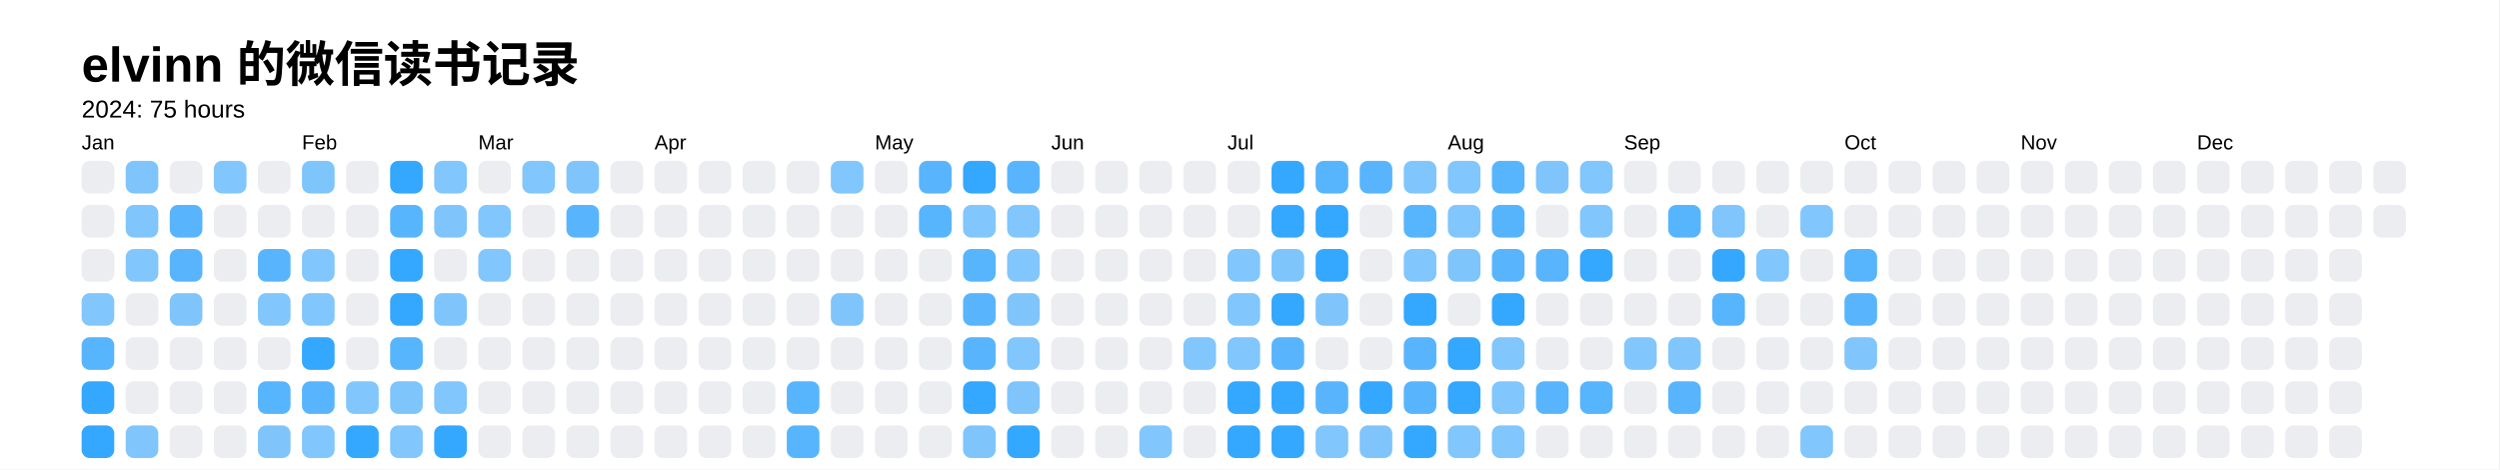
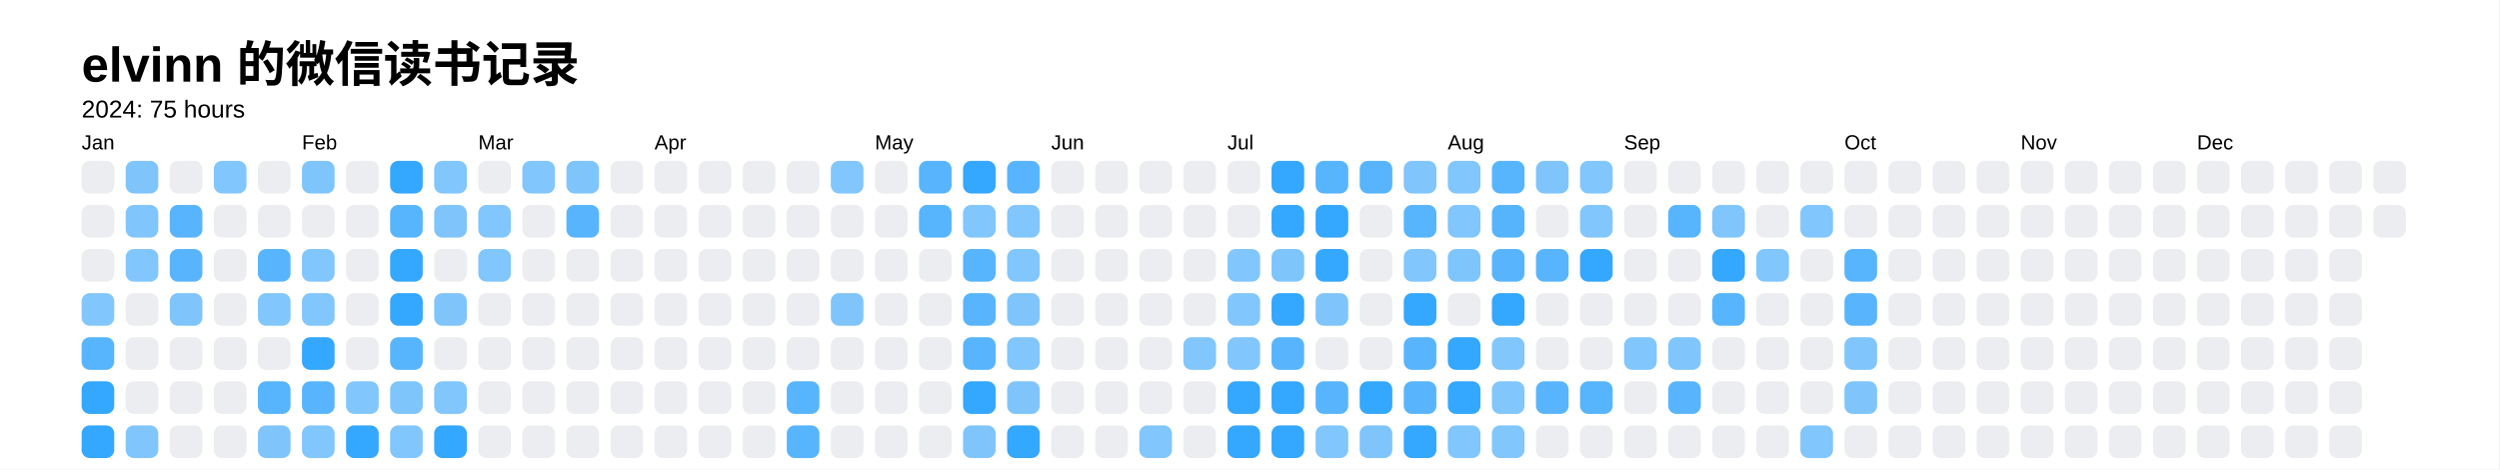
<svg xmlns="http://www.w3.org/2000/svg" baseProfile="full" height="57.5mm" version="1.1" viewBox="0,0,306.2,57.5" width="306.2mm">
  <defs />
  <rect fill="#FFFFFF" height="57.5" width="306.2" x="0" y="0" />
  <text fill="#000000" style="font-size:6px; font-family:Arial; font-weight:bold;" x="10" y="10">elvinn 的微信读书记录</text>
  <text fill="#000000" style="font-size:3px; font-family:Arial;" x="10" y="14.4">2024: 75 hours</text>
  <text fill="#000000" style="font-size:2.5px; font-family:Arial" x="10" y="18.3">Jan</text>
  <rect fill="#EBEDF0" height="4" rx="1" ry="1" width="4" x="10" y="19.7" />
  <rect fill="#EBEDF0" height="4" rx="1" ry="1" width="4" x="10" y="25.1" />
  <rect fill="#EBEDF0" height="4" rx="1" ry="1" width="4" x="10" y="30.5" />
  <rect fill="#81c6fc" height="4" rx="1" ry="1" width="4" x="10" y="35.9" />
  <rect fill="#57b5fd" height="4" rx="1" ry="1" width="4" x="10" y="41.3" />
  <rect fill="#34A7FF" height="4" rx="1" ry="1" width="4" x="10" y="46.7" />
  <rect fill="#34A7FF" height="4" rx="1" ry="1" width="4" x="10" y="52.1" />
  <rect fill="#7fc5fc" height="4" rx="1" ry="1" width="4" x="15.4" y="19.7" />
  <rect fill="#80c6fc" height="4" rx="1" ry="1" width="4" x="15.4" y="25.1" />
  <rect fill="#81c6fc" height="4" rx="1" ry="1" width="4" x="15.4" y="30.5" />
  <rect fill="#EBEDF0" height="4" rx="1" ry="1" width="4" x="15.4" y="35.9" />
  <rect fill="#EBEDF0" height="4" rx="1" ry="1" width="4" x="15.4" y="41.3" />
  <rect fill="#EBEDF0" height="4" rx="1" ry="1" width="4" x="15.4" y="46.7" />
  <rect fill="#80c6fc" height="4" rx="1" ry="1" width="4" x="15.4" y="52.1" />
  <rect fill="#EBEDF0" height="4" rx="1" ry="1" width="4" x="20.8" y="19.7" />
  <rect fill="#58b5fd" height="4" rx="1" ry="1" width="4" x="20.8" y="25.1" />
  <rect fill="#58b5fd" height="4" rx="1" ry="1" width="4" x="20.8" y="30.5" />
  <rect fill="#7fc5fc" height="4" rx="1" ry="1" width="4" x="20.8" y="35.9" />
  <rect fill="#EBEDF0" height="4" rx="1" ry="1" width="4" x="20.8" y="41.3" />
  <rect fill="#EBEDF0" height="4" rx="1" ry="1" width="4" x="20.8" y="46.7" />
  <rect fill="#EBEDF0" height="4" rx="1" ry="1" width="4" x="20.8" y="52.1" />
  <rect fill="#81c6fc" height="4" rx="1" ry="1" width="4" x="26.2" y="19.7" />
  <rect fill="#EBEDF0" height="4" rx="1" ry="1" width="4" x="26.2" y="25.1" />
  <rect fill="#EBEDF0" height="4" rx="1" ry="1" width="4" x="26.2" y="30.5" />
  <rect fill="#EBEDF0" height="4" rx="1" ry="1" width="4" x="26.2" y="35.9" />
  <rect fill="#EBEDF0" height="4" rx="1" ry="1" width="4" x="26.2" y="41.3" />
  <rect fill="#EBEDF0" height="4" rx="1" ry="1" width="4" x="26.2" y="46.7" />
  <rect fill="#EBEDF0" height="4" rx="1" ry="1" width="4" x="26.2" y="52.1" />
  <rect fill="#EBEDF0" height="4" rx="1" ry="1" width="4" x="31.6" y="19.7" />
  <rect fill="#EBEDF0" height="4" rx="1" ry="1" width="4" x="31.6" y="25.1" />
  <rect fill="#58b5fd" height="4" rx="1" ry="1" width="4" x="31.6" y="30.5" />
  <rect fill="#81c6fc" height="4" rx="1" ry="1" width="4" x="31.6" y="35.9" />
  <rect fill="#EBEDF0" height="4" rx="1" ry="1" width="4" x="31.6" y="41.3" />
  <rect fill="#57b5fd" height="4" rx="1" ry="1" width="4" x="31.6" y="46.7" />
  <rect fill="#7fc5fc" height="4" rx="1" ry="1" width="4" x="31.6" y="52.1" />
  <text fill="#000000" style="font-size:2.5px; font-family:Arial" x="37.0" y="18.3">Feb</text>
  <rect fill="#7ec5fc" height="4" rx="1" ry="1" width="4" x="37.0" y="19.7" />
  <rect fill="#EBEDF0" height="4" rx="1" ry="1" width="4" x="37.0" y="25.1" />
  <rect fill="#81c6fc" height="4" rx="1" ry="1" width="4" x="37.0" y="30.5" />
  <rect fill="#81c6fc" height="4" rx="1" ry="1" width="4" x="37.0" y="35.9" />
  <rect fill="#34A7FF" height="4" rx="1" ry="1" width="4" x="37.0" y="41.3" />
  <rect fill="#58b5fd" height="4" rx="1" ry="1" width="4" x="37.0" y="46.7" />
  <rect fill="#81c6fc" height="4" rx="1" ry="1" width="4" x="37.0" y="52.1" />
  <rect fill="#EBEDF0" height="4" rx="1" ry="1" width="4" x="42.4" y="19.7" />
  <rect fill="#EBEDF0" height="4" rx="1" ry="1" width="4" x="42.4" y="25.1" />
  <rect fill="#EBEDF0" height="4" rx="1" ry="1" width="4" x="42.4" y="30.5" />
  <rect fill="#EBEDF0" height="4" rx="1" ry="1" width="4" x="42.4" y="35.9" />
  <rect fill="#EBEDF0" height="4" rx="1" ry="1" width="4" x="42.4" y="41.3" />
  <rect fill="#81c6fc" height="4" rx="1" ry="1" width="4" x="42.4" y="46.7" />
  <rect fill="#34A7FF" height="4" rx="1" ry="1" width="4" x="42.4" y="52.1" />
  <rect fill="#34A7FF" height="4" rx="1" ry="1" width="4" x="47.8" y="19.7" />
  <rect fill="#57b5fd" height="4" rx="1" ry="1" width="4" x="47.8" y="25.1" />
  <rect fill="#34A7FF" height="4" rx="1" ry="1" width="4" x="47.8" y="30.5" />
  <rect fill="#34A7FF" height="4" rx="1" ry="1" width="4" x="47.8" y="35.9" />
  <rect fill="#57b5fd" height="4" rx="1" ry="1" width="4" x="47.8" y="41.3" />
  <rect fill="#7ec5fc" height="4" rx="1" ry="1" width="4" x="47.8" y="46.7" />
  <rect fill="#81c6fc" height="4" rx="1" ry="1" width="4" x="47.8" y="52.1" />
  <rect fill="#81c6fc" height="4" rx="1" ry="1" width="4" x="53.2" y="19.7" />
  <rect fill="#7fc5fc" height="4" rx="1" ry="1" width="4" x="53.2" y="25.1" />
  <rect fill="#EBEDF0" height="4" rx="1" ry="1" width="4" x="53.2" y="30.5" />
  <rect fill="#7fc5fc" height="4" rx="1" ry="1" width="4" x="53.2" y="35.9" />
  <rect fill="#EBEDF0" height="4" rx="1" ry="1" width="4" x="53.2" y="41.3" />
  <rect fill="#81c6fc" height="4" rx="1" ry="1" width="4" x="53.2" y="46.7" />
  <rect fill="#34A7FF" height="4" rx="1" ry="1" width="4" x="53.2" y="52.1" />
  <text fill="#000000" style="font-size:2.5px; font-family:Arial" x="58.6" y="18.3">Mar</text>
  <rect fill="#EBEDF0" height="4" rx="1" ry="1" width="4" x="58.6" y="19.7" />
  <rect fill="#81c6fc" height="4" rx="1" ry="1" width="4" x="58.6" y="25.1" />
  <rect fill="#81c6fc" height="4" rx="1" ry="1" width="4" x="58.6" y="30.5" />
  <rect fill="#EBEDF0" height="4" rx="1" ry="1" width="4" x="58.6" y="35.9" />
  <rect fill="#EBEDF0" height="4" rx="1" ry="1" width="4" x="58.6" y="41.3" />
  <rect fill="#EBEDF0" height="4" rx="1" ry="1" width="4" x="58.6" y="46.7" />
  <rect fill="#EBEDF0" height="4" rx="1" ry="1" width="4" x="58.6" y="52.1" />
  <rect fill="#81c6fc" height="4" rx="1" ry="1" width="4" x="64" y="19.7" />
  <rect fill="#EBEDF0" height="4" rx="1" ry="1" width="4" x="64" y="25.1" />
  <rect fill="#EBEDF0" height="4" rx="1" ry="1" width="4" x="64" y="30.5" />
  <rect fill="#EBEDF0" height="4" rx="1" ry="1" width="4" x="64" y="35.9" />
  <rect fill="#EBEDF0" height="4" rx="1" ry="1" width="4" x="64" y="41.3" />
  <rect fill="#EBEDF0" height="4" rx="1" ry="1" width="4" x="64" y="46.7" />
  <rect fill="#EBEDF0" height="4" rx="1" ry="1" width="4" x="64" y="52.1" />
  <rect fill="#7fc5fc" height="4" rx="1" ry="1" width="4" x="69.4" y="19.7" />
  <rect fill="#58b5fd" height="4" rx="1" ry="1" width="4" x="69.4" y="25.1" />
  <rect fill="#EBEDF0" height="4" rx="1" ry="1" width="4" x="69.4" y="30.5" />
  <rect fill="#EBEDF0" height="4" rx="1" ry="1" width="4" x="69.4" y="35.9" />
  <rect fill="#EBEDF0" height="4" rx="1" ry="1" width="4" x="69.4" y="41.3" />
  <rect fill="#EBEDF0" height="4" rx="1" ry="1" width="4" x="69.4" y="46.7" />
  <rect fill="#EBEDF0" height="4" rx="1" ry="1" width="4" x="69.4" y="52.1" />
  <rect fill="#EBEDF0" height="4" rx="1" ry="1" width="4" x="74.8" y="19.7" />
  <rect fill="#EBEDF0" height="4" rx="1" ry="1" width="4" x="74.8" y="25.1" />
  <rect fill="#EBEDF0" height="4" rx="1" ry="1" width="4" x="74.8" y="30.5" />
  <rect fill="#EBEDF0" height="4" rx="1" ry="1" width="4" x="74.8" y="35.9" />
  <rect fill="#EBEDF0" height="4" rx="1" ry="1" width="4" x="74.8" y="41.3" />
  <rect fill="#EBEDF0" height="4" rx="1" ry="1" width="4" x="74.8" y="46.7" />
  <rect fill="#EBEDF0" height="4" rx="1" ry="1" width="4" x="74.8" y="52.1" />
  <text fill="#000000" style="font-size:2.5px; font-family:Arial" x="80.2" y="18.3">Apr</text>
  <rect fill="#EBEDF0" height="4" rx="1" ry="1" width="4" x="80.2" y="19.7" />
  <rect fill="#EBEDF0" height="4" rx="1" ry="1" width="4" x="80.2" y="25.1" />
  <rect fill="#EBEDF0" height="4" rx="1" ry="1" width="4" x="80.2" y="30.5" />
  <rect fill="#EBEDF0" height="4" rx="1" ry="1" width="4" x="80.2" y="35.9" />
  <rect fill="#EBEDF0" height="4" rx="1" ry="1" width="4" x="80.2" y="41.3" />
  <rect fill="#EBEDF0" height="4" rx="1" ry="1" width="4" x="80.2" y="46.7" />
  <rect fill="#EBEDF0" height="4" rx="1" ry="1" width="4" x="80.2" y="52.1" />
  <rect fill="#EBEDF0" height="4" rx="1" ry="1" width="4" x="85.6" y="19.7" />
  <rect fill="#EBEDF0" height="4" rx="1" ry="1" width="4" x="85.6" y="25.1" />
  <rect fill="#EBEDF0" height="4" rx="1" ry="1" width="4" x="85.6" y="30.5" />
  <rect fill="#EBEDF0" height="4" rx="1" ry="1" width="4" x="85.6" y="35.9" />
  <rect fill="#EBEDF0" height="4" rx="1" ry="1" width="4" x="85.6" y="41.3" />
  <rect fill="#EBEDF0" height="4" rx="1" ry="1" width="4" x="85.6" y="46.7" />
  <rect fill="#EBEDF0" height="4" rx="1" ry="1" width="4" x="85.6" y="52.1" />
  <rect fill="#EBEDF0" height="4" rx="1" ry="1" width="4" x="91" y="19.7" />
  <rect fill="#EBEDF0" height="4" rx="1" ry="1" width="4" x="91" y="25.1" />
  <rect fill="#EBEDF0" height="4" rx="1" ry="1" width="4" x="91" y="30.5" />
  <rect fill="#EBEDF0" height="4" rx="1" ry="1" width="4" x="91" y="35.9" />
  <rect fill="#EBEDF0" height="4" rx="1" ry="1" width="4" x="91" y="41.3" />
  <rect fill="#EBEDF0" height="4" rx="1" ry="1" width="4" x="91" y="46.7" />
  <rect fill="#EBEDF0" height="4" rx="1" ry="1" width="4" x="91" y="52.1" />
  <rect fill="#EBEDF0" height="4" rx="1" ry="1" width="4" x="96.4" y="19.7" />
  <rect fill="#EBEDF0" height="4" rx="1" ry="1" width="4" x="96.4" y="25.1" />
  <rect fill="#EBEDF0" height="4" rx="1" ry="1" width="4" x="96.4" y="30.5" />
  <rect fill="#EBEDF0" height="4" rx="1" ry="1" width="4" x="96.4" y="35.9" />
  <rect fill="#EBEDF0" height="4" rx="1" ry="1" width="4" x="96.4" y="41.3" />
  <rect fill="#57b5fd" height="4" rx="1" ry="1" width="4" x="96.4" y="46.7" />
  <rect fill="#57b5fd" height="4" rx="1" ry="1" width="4" x="96.4" y="52.1" />
  <rect fill="#81c6fc" height="4" rx="1" ry="1" width="4" x="101.8" y="19.7" />
  <rect fill="#EBEDF0" height="4" rx="1" ry="1" width="4" x="101.8" y="25.1" />
  <rect fill="#EBEDF0" height="4" rx="1" ry="1" width="4" x="101.8" y="30.5" />
  <rect fill="#7fc5fc" height="4" rx="1" ry="1" width="4" x="101.8" y="35.9" />
  <rect fill="#EBEDF0" height="4" rx="1" ry="1" width="4" x="101.8" y="41.3" />
  <rect fill="#EBEDF0" height="4" rx="1" ry="1" width="4" x="101.8" y="46.7" />
  <rect fill="#EBEDF0" height="4" rx="1" ry="1" width="4" x="101.8" y="52.1" />
  <text fill="#000000" style="font-size:2.5px; font-family:Arial" x="107.2" y="18.3">May</text>
  <rect fill="#EBEDF0" height="4" rx="1" ry="1" width="4" x="107.2" y="19.7" />
  <rect fill="#EBEDF0" height="4" rx="1" ry="1" width="4" x="107.2" y="25.1" />
  <rect fill="#EBEDF0" height="4" rx="1" ry="1" width="4" x="107.2" y="30.5" />
  <rect fill="#EBEDF0" height="4" rx="1" ry="1" width="4" x="107.2" y="35.9" />
  <rect fill="#EBEDF0" height="4" rx="1" ry="1" width="4" x="107.2" y="41.3" />
  <rect fill="#EBEDF0" height="4" rx="1" ry="1" width="4" x="107.2" y="46.7" />
  <rect fill="#EBEDF0" height="4" rx="1" ry="1" width="4" x="107.2" y="52.1" />
  <rect fill="#58b5fd" height="4" rx="1" ry="1" width="4" x="112.6" y="19.7" />
  <rect fill="#57b5fd" height="4" rx="1" ry="1" width="4" x="112.6" y="25.1" />
  <rect fill="#EBEDF0" height="4" rx="1" ry="1" width="4" x="112.6" y="30.5" />
  <rect fill="#EBEDF0" height="4" rx="1" ry="1" width="4" x="112.6" y="35.9" />
  <rect fill="#EBEDF0" height="4" rx="1" ry="1" width="4" x="112.6" y="41.3" />
  <rect fill="#EBEDF0" height="4" rx="1" ry="1" width="4" x="112.6" y="46.7" />
  <rect fill="#EBEDF0" height="4" rx="1" ry="1" width="4" x="112.6" y="52.1" />
  <rect fill="#34A7FF" height="4" rx="1" ry="1" width="4" x="118" y="19.7" />
  <rect fill="#81c6fc" height="4" rx="1" ry="1" width="4" x="118" y="25.1" />
  <rect fill="#56b5fd" height="4" rx="1" ry="1" width="4" x="118" y="30.5" />
  <rect fill="#58b5fd" height="4" rx="1" ry="1" width="4" x="118" y="35.9" />
  <rect fill="#58b5fd" height="4" rx="1" ry="1" width="4" x="118" y="41.3" />
  <rect fill="#34A7FF" height="4" rx="1" ry="1" width="4" x="118" y="46.7" />
  <rect fill="#7fc5fc" height="4" rx="1" ry="1" width="4" x="118" y="52.1" />
  <rect fill="#58b5fd" height="4" rx="1" ry="1" width="4" x="123.4" y="19.7" />
  <rect fill="#81c6fc" height="4" rx="1" ry="1" width="4" x="123.4" y="25.1" />
  <rect fill="#81c6fc" height="4" rx="1" ry="1" width="4" x="123.4" y="30.5" />
  <rect fill="#7fc5fc" height="4" rx="1" ry="1" width="4" x="123.4" y="35.9" />
  <rect fill="#81c6fc" height="4" rx="1" ry="1" width="4" x="123.4" y="41.3" />
  <rect fill="#7fc5fc" height="4" rx="1" ry="1" width="4" x="123.4" y="46.7" />
  <rect fill="#34A7FF" height="4" rx="1" ry="1" width="4" x="123.4" y="52.1" />
  <text fill="#000000" style="font-size:2.5px; font-family:Arial" x="128.8" y="18.3">Jun</text>
  <rect fill="#EBEDF0" height="4" rx="1" ry="1" width="4" x="128.8" y="19.7" />
  <rect fill="#EBEDF0" height="4" rx="1" ry="1" width="4" x="128.8" y="25.1" />
  <rect fill="#EBEDF0" height="4" rx="1" ry="1" width="4" x="128.8" y="30.5" />
  <rect fill="#EBEDF0" height="4" rx="1" ry="1" width="4" x="128.8" y="35.9" />
  <rect fill="#EBEDF0" height="4" rx="1" ry="1" width="4" x="128.8" y="41.3" />
  <rect fill="#EBEDF0" height="4" rx="1" ry="1" width="4" x="128.8" y="46.7" />
  <rect fill="#EBEDF0" height="4" rx="1" ry="1" width="4" x="128.8" y="52.1" />
  <rect fill="#EBEDF0" height="4" rx="1" ry="1" width="4" x="134.2" y="19.7" />
  <rect fill="#EBEDF0" height="4" rx="1" ry="1" width="4" x="134.2" y="25.1" />
  <rect fill="#EBEDF0" height="4" rx="1" ry="1" width="4" x="134.2" y="30.5" />
  <rect fill="#EBEDF0" height="4" rx="1" ry="1" width="4" x="134.2" y="35.9" />
  <rect fill="#EBEDF0" height="4" rx="1" ry="1" width="4" x="134.2" y="41.3" />
  <rect fill="#EBEDF0" height="4" rx="1" ry="1" width="4" x="134.2" y="46.7" />
  <rect fill="#EBEDF0" height="4" rx="1" ry="1" width="4" x="134.2" y="52.1" />
  <rect fill="#EBEDF0" height="4" rx="1" ry="1" width="4" x="139.6" y="19.7" />
  <rect fill="#EBEDF0" height="4" rx="1" ry="1" width="4" x="139.6" y="25.1" />
  <rect fill="#EBEDF0" height="4" rx="1" ry="1" width="4" x="139.6" y="30.5" />
  <rect fill="#EBEDF0" height="4" rx="1" ry="1" width="4" x="139.6" y="35.9" />
  <rect fill="#EBEDF0" height="4" rx="1" ry="1" width="4" x="139.6" y="41.3" />
  <rect fill="#EBEDF0" height="4" rx="1" ry="1" width="4" x="139.6" y="46.7" />
  <rect fill="#81c6fc" height="4" rx="1" ry="1" width="4" x="139.6" y="52.1" />
  <rect fill="#EBEDF0" height="4" rx="1" ry="1" width="4" x="145" y="19.7" />
  <rect fill="#EBEDF0" height="4" rx="1" ry="1" width="4" x="145" y="25.1" />
  <rect fill="#EBEDF0" height="4" rx="1" ry="1" width="4" x="145" y="30.5" />
  <rect fill="#EBEDF0" height="4" rx="1" ry="1" width="4" x="145" y="35.9" />
  <rect fill="#81c6fc" height="4" rx="1" ry="1" width="4" x="145" y="41.3" />
  <rect fill="#EBEDF0" height="4" rx="1" ry="1" width="4" x="145" y="46.7" />
  <rect fill="#EBEDF0" height="4" rx="1" ry="1" width="4" x="145" y="52.1" />
  <text fill="#000000" style="font-size:2.5px; font-family:Arial" x="150.4" y="18.3">Jul</text>
  <rect fill="#EBEDF0" height="4" rx="1" ry="1" width="4" x="150.4" y="19.7" />
  <rect fill="#EBEDF0" height="4" rx="1" ry="1" width="4" x="150.4" y="25.1" />
  <rect fill="#81c6fc" height="4" rx="1" ry="1" width="4" x="150.4" y="30.5" />
  <rect fill="#81c6fc" height="4" rx="1" ry="1" width="4" x="150.4" y="35.9" />
  <rect fill="#81c6fc" height="4" rx="1" ry="1" width="4" x="150.4" y="41.3" />
  <rect fill="#34A7FF" height="4" rx="1" ry="1" width="4" x="150.4" y="46.7" />
  <rect fill="#34A7FF" height="4" rx="1" ry="1" width="4" x="150.4" y="52.1" />
  <rect fill="#34A7FF" height="4" rx="1" ry="1" width="4" x="155.8" y="19.7" />
  <rect fill="#34A7FF" height="4" rx="1" ry="1" width="4" x="155.8" y="25.1" />
  <rect fill="#7ec5fc" height="4" rx="1" ry="1" width="4" x="155.8" y="30.5" />
  <rect fill="#34A7FF" height="4" rx="1" ry="1" width="4" x="155.8" y="35.9" />
  <rect fill="#58b5fd" height="4" rx="1" ry="1" width="4" x="155.8" y="41.3" />
  <rect fill="#34A7FF" height="4" rx="1" ry="1" width="4" x="155.8" y="46.7" />
  <rect fill="#34A7FF" height="4" rx="1" ry="1" width="4" x="155.8" y="52.1" />
  <rect fill="#57b5fd" height="4" rx="1" ry="1" width="4" x="161.2" y="19.7" />
  <rect fill="#34A7FF" height="4" rx="1" ry="1" width="4" x="161.2" y="25.1" />
  <rect fill="#34A7FF" height="4" rx="1" ry="1" width="4" x="161.2" y="30.5" />
  <rect fill="#7fc5fc" height="4" rx="1" ry="1" width="4" x="161.2" y="35.9" />
  <rect fill="#EBEDF0" height="4" rx="1" ry="1" width="4" x="161.2" y="41.3" />
  <rect fill="#58b5fd" height="4" rx="1" ry="1" width="4" x="161.2" y="46.7" />
  <rect fill="#81c6fc" height="4" rx="1" ry="1" width="4" x="161.2" y="52.1" />
  <rect fill="#58b5fd" height="4" rx="1" ry="1" width="4" x="166.6" y="19.7" />
  <rect fill="#EBEDF0" height="4" rx="1" ry="1" width="4" x="166.6" y="25.1" />
  <rect fill="#EBEDF0" height="4" rx="1" ry="1" width="4" x="166.6" y="30.5" />
  <rect fill="#EBEDF0" height="4" rx="1" ry="1" width="4" x="166.6" y="35.9" />
  <rect fill="#EBEDF0" height="4" rx="1" ry="1" width="4" x="166.6" y="41.3" />
  <rect fill="#34A7FF" height="4" rx="1" ry="1" width="4" x="166.6" y="46.7" />
  <rect fill="#7fc5fc" height="4" rx="1" ry="1" width="4" x="166.6" y="52.1" />
  <rect fill="#80c5fc" height="4" rx="1" ry="1" width="4" x="172" y="19.7" />
  <rect fill="#57b5fd" height="4" rx="1" ry="1" width="4" x="172" y="25.1" />
  <rect fill="#81c6fc" height="4" rx="1" ry="1" width="4" x="172" y="30.5" />
  <rect fill="#34A7FF" height="4" rx="1" ry="1" width="4" x="172" y="35.9" />
  <rect fill="#58b5fd" height="4" rx="1" ry="1" width="4" x="172" y="41.3" />
  <rect fill="#58b5fd" height="4" rx="1" ry="1" width="4" x="172" y="46.7" />
  <rect fill="#34A7FF" height="4" rx="1" ry="1" width="4" x="172" y="52.1" />
  <text fill="#000000" style="font-size:2.5px; font-family:Arial" x="177.4" y="18.3">Aug</text>
  <rect fill="#81c6fc" height="4" rx="1" ry="1" width="4" x="177.4" y="19.7" />
  <rect fill="#81c6fc" height="4" rx="1" ry="1" width="4" x="177.4" y="25.1" />
  <rect fill="#7ec5fc" height="4" rx="1" ry="1" width="4" x="177.4" y="30.5" />
  <rect fill="#EBEDF0" height="4" rx="1" ry="1" width="4" x="177.4" y="35.9" />
  <rect fill="#34A7FF" height="4" rx="1" ry="1" width="4" x="177.4" y="41.3" />
  <rect fill="#34A7FF" height="4" rx="1" ry="1" width="4" x="177.4" y="46.7" />
  <rect fill="#81c6fc" height="4" rx="1" ry="1" width="4" x="177.4" y="52.1" />
  <rect fill="#57b5fd" height="4" rx="1" ry="1" width="4" x="182.8" y="19.7" />
  <rect fill="#56b4fd" height="4" rx="1" ry="1" width="4" x="182.8" y="25.1" />
  <rect fill="#58b5fd" height="4" rx="1" ry="1" width="4" x="182.8" y="30.5" />
  <rect fill="#34A7FF" height="4" rx="1" ry="1" width="4" x="182.8" y="35.9" />
  <rect fill="#81c6fc" height="4" rx="1" ry="1" width="4" x="182.8" y="41.3" />
  <rect fill="#81c6fc" height="4" rx="1" ry="1" width="4" x="182.8" y="46.7" />
  <rect fill="#81c6fc" height="4" rx="1" ry="1" width="4" x="182.8" y="52.1" />
  <rect fill="#7fc5fc" height="4" rx="1" ry="1" width="4" x="188.2" y="19.7" />
  <rect fill="#EBEDF0" height="4" rx="1" ry="1" width="4" x="188.2" y="25.1" />
  <rect fill="#58b5fd" height="4" rx="1" ry="1" width="4" x="188.2" y="30.5" />
  <rect fill="#EBEDF0" height="4" rx="1" ry="1" width="4" x="188.2" y="35.9" />
  <rect fill="#EBEDF0" height="4" rx="1" ry="1" width="4" x="188.2" y="41.3" />
  <rect fill="#58b5fd" height="4" rx="1" ry="1" width="4" x="188.2" y="46.7" />
  <rect fill="#EBEDF0" height="4" rx="1" ry="1" width="4" x="188.2" y="52.1" />
  <rect fill="#81c6fc" height="4" rx="1" ry="1" width="4" x="193.6" y="19.7" />
  <rect fill="#81c6fc" height="4" rx="1" ry="1" width="4" x="193.6" y="25.1" />
  <rect fill="#34A7FF" height="4" rx="1" ry="1" width="4" x="193.6" y="30.5" />
  <rect fill="#EBEDF0" height="4" rx="1" ry="1" width="4" x="193.6" y="35.9" />
  <rect fill="#EBEDF0" height="4" rx="1" ry="1" width="4" x="193.6" y="41.3" />
  <rect fill="#57b5fd" height="4" rx="1" ry="1" width="4" x="193.6" y="46.7" />
  <rect fill="#EBEDF0" height="4" rx="1" ry="1" width="4" x="193.6" y="52.1" />
  <text fill="#000000" style="font-size:2.5px; font-family:Arial" x="199" y="18.3">Sep</text>
  <rect fill="#EBEDF0" height="4" rx="1" ry="1" width="4" x="199" y="19.7" />
  <rect fill="#EBEDF0" height="4" rx="1" ry="1" width="4" x="199" y="25.1" />
  <rect fill="#EBEDF0" height="4" rx="1" ry="1" width="4" x="199" y="30.5" />
  <rect fill="#EBEDF0" height="4" rx="1" ry="1" width="4" x="199" y="35.9" />
  <rect fill="#81c6fc" height="4" rx="1" ry="1" width="4" x="199" y="41.3" />
  <rect fill="#EBEDF0" height="4" rx="1" ry="1" width="4" x="199" y="46.7" />
  <rect fill="#EBEDF0" height="4" rx="1" ry="1" width="4" x="199" y="52.1" />
  <rect fill="#EBEDF0" height="4" rx="1" ry="1" width="4" x="204.4" y="19.7" />
  <rect fill="#57b5fd" height="4" rx="1" ry="1" width="4" x="204.4" y="25.1" />
  <rect fill="#EBEDF0" height="4" rx="1" ry="1" width="4" x="204.4" y="30.5" />
  <rect fill="#EBEDF0" height="4" rx="1" ry="1" width="4" x="204.4" y="35.9" />
  <rect fill="#80c6fc" height="4" rx="1" ry="1" width="4" x="204.4" y="41.3" />
  <rect fill="#58b5fd" height="4" rx="1" ry="1" width="4" x="204.4" y="46.7" />
  <rect fill="#EBEDF0" height="4" rx="1" ry="1" width="4" x="204.4" y="52.1" />
  <rect fill="#EBEDF0" height="4" rx="1" ry="1" width="4" x="209.8" y="19.7" />
  <rect fill="#80c5fc" height="4" rx="1" ry="1" width="4" x="209.8" y="25.1" />
  <rect fill="#34A7FF" height="4" rx="1" ry="1" width="4" x="209.8" y="30.5" />
  <rect fill="#57b5fd" height="4" rx="1" ry="1" width="4" x="209.8" y="35.9" />
  <rect fill="#EBEDF0" height="4" rx="1" ry="1" width="4" x="209.8" y="41.3" />
  <rect fill="#EBEDF0" height="4" rx="1" ry="1" width="4" x="209.8" y="46.7" />
  <rect fill="#EBEDF0" height="4" rx="1" ry="1" width="4" x="209.8" y="52.1" />
  <rect fill="#EBEDF0" height="4" rx="1" ry="1" width="4" x="215.2" y="19.7" />
  <rect fill="#EBEDF0" height="4" rx="1" ry="1" width="4" x="215.2" y="25.1" />
  <rect fill="#81c6fc" height="4" rx="1" ry="1" width="4" x="215.2" y="30.5" />
  <rect fill="#EBEDF0" height="4" rx="1" ry="1" width="4" x="215.2" y="35.9" />
  <rect fill="#EBEDF0" height="4" rx="1" ry="1" width="4" x="215.2" y="41.3" />
  <rect fill="#EBEDF0" height="4" rx="1" ry="1" width="4" x="215.2" y="46.7" />
  <rect fill="#EBEDF0" height="4" rx="1" ry="1" width="4" x="215.2" y="52.1" />
  <rect fill="#EBEDF0" height="4" rx="1" ry="1" width="4" x="220.6" y="19.7" />
  <rect fill="#81c6fc" height="4" rx="1" ry="1" width="4" x="220.6" y="25.1" />
  <rect fill="#EBEDF0" height="4" rx="1" ry="1" width="4" x="220.6" y="30.5" />
  <rect fill="#EBEDF0" height="4" rx="1" ry="1" width="4" x="220.6" y="35.9" />
  <rect fill="#EBEDF0" height="4" rx="1" ry="1" width="4" x="220.6" y="41.3" />
  <rect fill="#EBEDF0" height="4" rx="1" ry="1" width="4" x="220.6" y="46.7" />
  <rect fill="#81c6fc" height="4" rx="1" ry="1" width="4" x="220.6" y="52.1" />
  <text fill="#000000" style="font-size:2.5px; font-family:Arial" x="226" y="18.3">Oct</text>
  <rect fill="#EBEDF0" height="4" rx="1" ry="1" width="4" x="226" y="19.7" />
  <rect fill="#EBEDF0" height="4" rx="1" ry="1" width="4" x="226" y="25.1" />
  <rect fill="#57b5fd" height="4" rx="1" ry="1" width="4" x="226" y="30.5" />
  <rect fill="#58b5fd" height="4" rx="1" ry="1" width="4" x="226" y="35.9" />
  <rect fill="#80c6fc" height="4" rx="1" ry="1" width="4" x="226" y="41.3" />
-   <rect fill="#EBEDF0" height="4" rx="1" ry="1" width="4" x="226" y="46.7" />
+   <rect fill="#7fc5fc" height="4" rx="1" ry="1" width="4" x="226" y="46.7" />
  <rect fill="#EBEDF0" height="4" rx="1" ry="1" width="4" x="226" y="52.1" />
  <rect fill="#EBEDF0" height="4" rx="1" ry="1" width="4" x="231.4" y="19.7" />
  <rect fill="#EBEDF0" height="4" rx="1" ry="1" width="4" x="231.4" y="25.1" />
  <rect fill="#EBEDF0" height="4" rx="1" ry="1" width="4" x="231.4" y="30.5" />
  <rect fill="#EBEDF0" height="4" rx="1" ry="1" width="4" x="231.4" y="35.9" />
  <rect fill="#EBEDF0" height="4" rx="1" ry="1" width="4" x="231.4" y="41.3" />
  <rect fill="#EBEDF0" height="4" rx="1" ry="1" width="4" x="231.4" y="46.7" />
  <rect fill="#EBEDF0" height="4" rx="1" ry="1" width="4" x="231.4" y="52.1" />
  <rect fill="#EBEDF0" height="4" rx="1" ry="1" width="4" x="236.8" y="19.7" />
  <rect fill="#EBEDF0" height="4" rx="1" ry="1" width="4" x="236.8" y="25.1" />
  <rect fill="#EBEDF0" height="4" rx="1" ry="1" width="4" x="236.8" y="30.5" />
  <rect fill="#EBEDF0" height="4" rx="1" ry="1" width="4" x="236.8" y="35.9" />
  <rect fill="#EBEDF0" height="4" rx="1" ry="1" width="4" x="236.8" y="41.3" />
  <rect fill="#EBEDF0" height="4" rx="1" ry="1" width="4" x="236.8" y="46.7" />
  <rect fill="#EBEDF0" height="4" rx="1" ry="1" width="4" x="236.8" y="52.1" />
  <rect fill="#EBEDF0" height="4" rx="1" ry="1" width="4" x="242.2" y="19.7" />
  <rect fill="#EBEDF0" height="4" rx="1" ry="1" width="4" x="242.2" y="25.1" />
  <rect fill="#EBEDF0" height="4" rx="1" ry="1" width="4" x="242.2" y="30.5" />
  <rect fill="#EBEDF0" height="4" rx="1" ry="1" width="4" x="242.2" y="35.9" />
  <rect fill="#EBEDF0" height="4" rx="1" ry="1" width="4" x="242.2" y="41.3" />
  <rect fill="#EBEDF0" height="4" rx="1" ry="1" width="4" x="242.2" y="46.7" />
  <rect fill="#EBEDF0" height="4" rx="1" ry="1" width="4" x="242.2" y="52.1" />
  <text fill="#000000" style="font-size:2.5px; font-family:Arial" x="247.6" y="18.3">Nov</text>
  <rect fill="#EBEDF0" height="4" rx="1" ry="1" width="4" x="247.6" y="19.7" />
  <rect fill="#EBEDF0" height="4" rx="1" ry="1" width="4" x="247.6" y="25.1" />
  <rect fill="#EBEDF0" height="4" rx="1" ry="1" width="4" x="247.6" y="30.5" />
  <rect fill="#EBEDF0" height="4" rx="1" ry="1" width="4" x="247.6" y="35.9" />
  <rect fill="#EBEDF0" height="4" rx="1" ry="1" width="4" x="247.6" y="41.3" />
  <rect fill="#EBEDF0" height="4" rx="1" ry="1" width="4" x="247.6" y="46.7" />
  <rect fill="#EBEDF0" height="4" rx="1" ry="1" width="4" x="247.6" y="52.1" />
  <rect fill="#EBEDF0" height="4" rx="1" ry="1" width="4" x="253" y="19.7" />
  <rect fill="#EBEDF0" height="4" rx="1" ry="1" width="4" x="253" y="25.1" />
  <rect fill="#EBEDF0" height="4" rx="1" ry="1" width="4" x="253" y="30.5" />
  <rect fill="#EBEDF0" height="4" rx="1" ry="1" width="4" x="253" y="35.9" />
  <rect fill="#EBEDF0" height="4" rx="1" ry="1" width="4" x="253" y="41.3" />
  <rect fill="#EBEDF0" height="4" rx="1" ry="1" width="4" x="253" y="46.7" />
  <rect fill="#EBEDF0" height="4" rx="1" ry="1" width="4" x="253" y="52.1" />
  <rect fill="#EBEDF0" height="4" rx="1" ry="1" width="4" x="258.4" y="19.7" />
  <rect fill="#EBEDF0" height="4" rx="1" ry="1" width="4" x="258.4" y="25.1" />
  <rect fill="#EBEDF0" height="4" rx="1" ry="1" width="4" x="258.4" y="30.5" />
  <rect fill="#EBEDF0" height="4" rx="1" ry="1" width="4" x="258.4" y="35.9" />
  <rect fill="#EBEDF0" height="4" rx="1" ry="1" width="4" x="258.4" y="41.3" />
  <rect fill="#EBEDF0" height="4" rx="1" ry="1" width="4" x="258.4" y="46.7" />
  <rect fill="#EBEDF0" height="4" rx="1" ry="1" width="4" x="258.4" y="52.1" />
  <rect fill="#EBEDF0" height="4" rx="1" ry="1" width="4" x="263.8" y="19.7" />
  <rect fill="#EBEDF0" height="4" rx="1" ry="1" width="4" x="263.8" y="25.1" />
  <rect fill="#EBEDF0" height="4" rx="1" ry="1" width="4" x="263.8" y="30.5" />
  <rect fill="#EBEDF0" height="4" rx="1" ry="1" width="4" x="263.8" y="35.9" />
  <rect fill="#EBEDF0" height="4" rx="1" ry="1" width="4" x="263.8" y="41.3" />
  <rect fill="#EBEDF0" height="4" rx="1" ry="1" width="4" x="263.8" y="46.7" />
  <rect fill="#EBEDF0" height="4" rx="1" ry="1" width="4" x="263.8" y="52.1" />
  <text fill="#000000" style="font-size:2.5px; font-family:Arial" x="269.2" y="18.3">Dec</text>
  <rect fill="#EBEDF0" height="4" rx="1" ry="1" width="4" x="269.2" y="19.7" />
  <rect fill="#EBEDF0" height="4" rx="1" ry="1" width="4" x="269.2" y="25.1" />
  <rect fill="#EBEDF0" height="4" rx="1" ry="1" width="4" x="269.2" y="30.5" />
  <rect fill="#EBEDF0" height="4" rx="1" ry="1" width="4" x="269.2" y="35.9" />
  <rect fill="#EBEDF0" height="4" rx="1" ry="1" width="4" x="269.2" y="41.3" />
  <rect fill="#EBEDF0" height="4" rx="1" ry="1" width="4" x="269.2" y="46.7" />
  <rect fill="#EBEDF0" height="4" rx="1" ry="1" width="4" x="269.2" y="52.1" />
  <rect fill="#EBEDF0" height="4" rx="1" ry="1" width="4" x="274.6" y="19.7" />
  <rect fill="#EBEDF0" height="4" rx="1" ry="1" width="4" x="274.6" y="25.1" />
  <rect fill="#EBEDF0" height="4" rx="1" ry="1" width="4" x="274.6" y="30.5" />
  <rect fill="#EBEDF0" height="4" rx="1" ry="1" width="4" x="274.6" y="35.9" />
  <rect fill="#EBEDF0" height="4" rx="1" ry="1" width="4" x="274.6" y="41.3" />
  <rect fill="#EBEDF0" height="4" rx="1" ry="1" width="4" x="274.6" y="46.7" />
  <rect fill="#EBEDF0" height="4" rx="1" ry="1" width="4" x="274.6" y="52.1" />
  <rect fill="#EBEDF0" height="4" rx="1" ry="1" width="4" x="280" y="19.7" />
  <rect fill="#EBEDF0" height="4" rx="1" ry="1" width="4" x="280" y="25.1" />
  <rect fill="#EBEDF0" height="4" rx="1" ry="1" width="4" x="280" y="30.5" />
  <rect fill="#EBEDF0" height="4" rx="1" ry="1" width="4" x="280" y="35.9" />
  <rect fill="#EBEDF0" height="4" rx="1" ry="1" width="4" x="280" y="41.3" />
  <rect fill="#EBEDF0" height="4" rx="1" ry="1" width="4" x="280" y="46.7" />
  <rect fill="#EBEDF0" height="4" rx="1" ry="1" width="4" x="280" y="52.1" />
  <rect fill="#EBEDF0" height="4" rx="1" ry="1" width="4" x="285.4" y="19.7" />
  <rect fill="#EBEDF0" height="4" rx="1" ry="1" width="4" x="285.4" y="25.1" />
  <rect fill="#EBEDF0" height="4" rx="1" ry="1" width="4" x="285.4" y="30.5" />
  <rect fill="#EBEDF0" height="4" rx="1" ry="1" width="4" x="285.4" y="35.9" />
  <rect fill="#EBEDF0" height="4" rx="1" ry="1" width="4" x="285.4" y="41.3" />
  <rect fill="#EBEDF0" height="4" rx="1" ry="1" width="4" x="285.4" y="46.7" />
  <rect fill="#EBEDF0" height="4" rx="1" ry="1" width="4" x="285.4" y="52.1" />
  <rect fill="#EBEDF0" height="4" rx="1" ry="1" width="4" x="290.8" y="19.7" />
  <rect fill="#EBEDF0" height="4" rx="1" ry="1" width="4" x="290.8" y="25.1" />
</svg>
